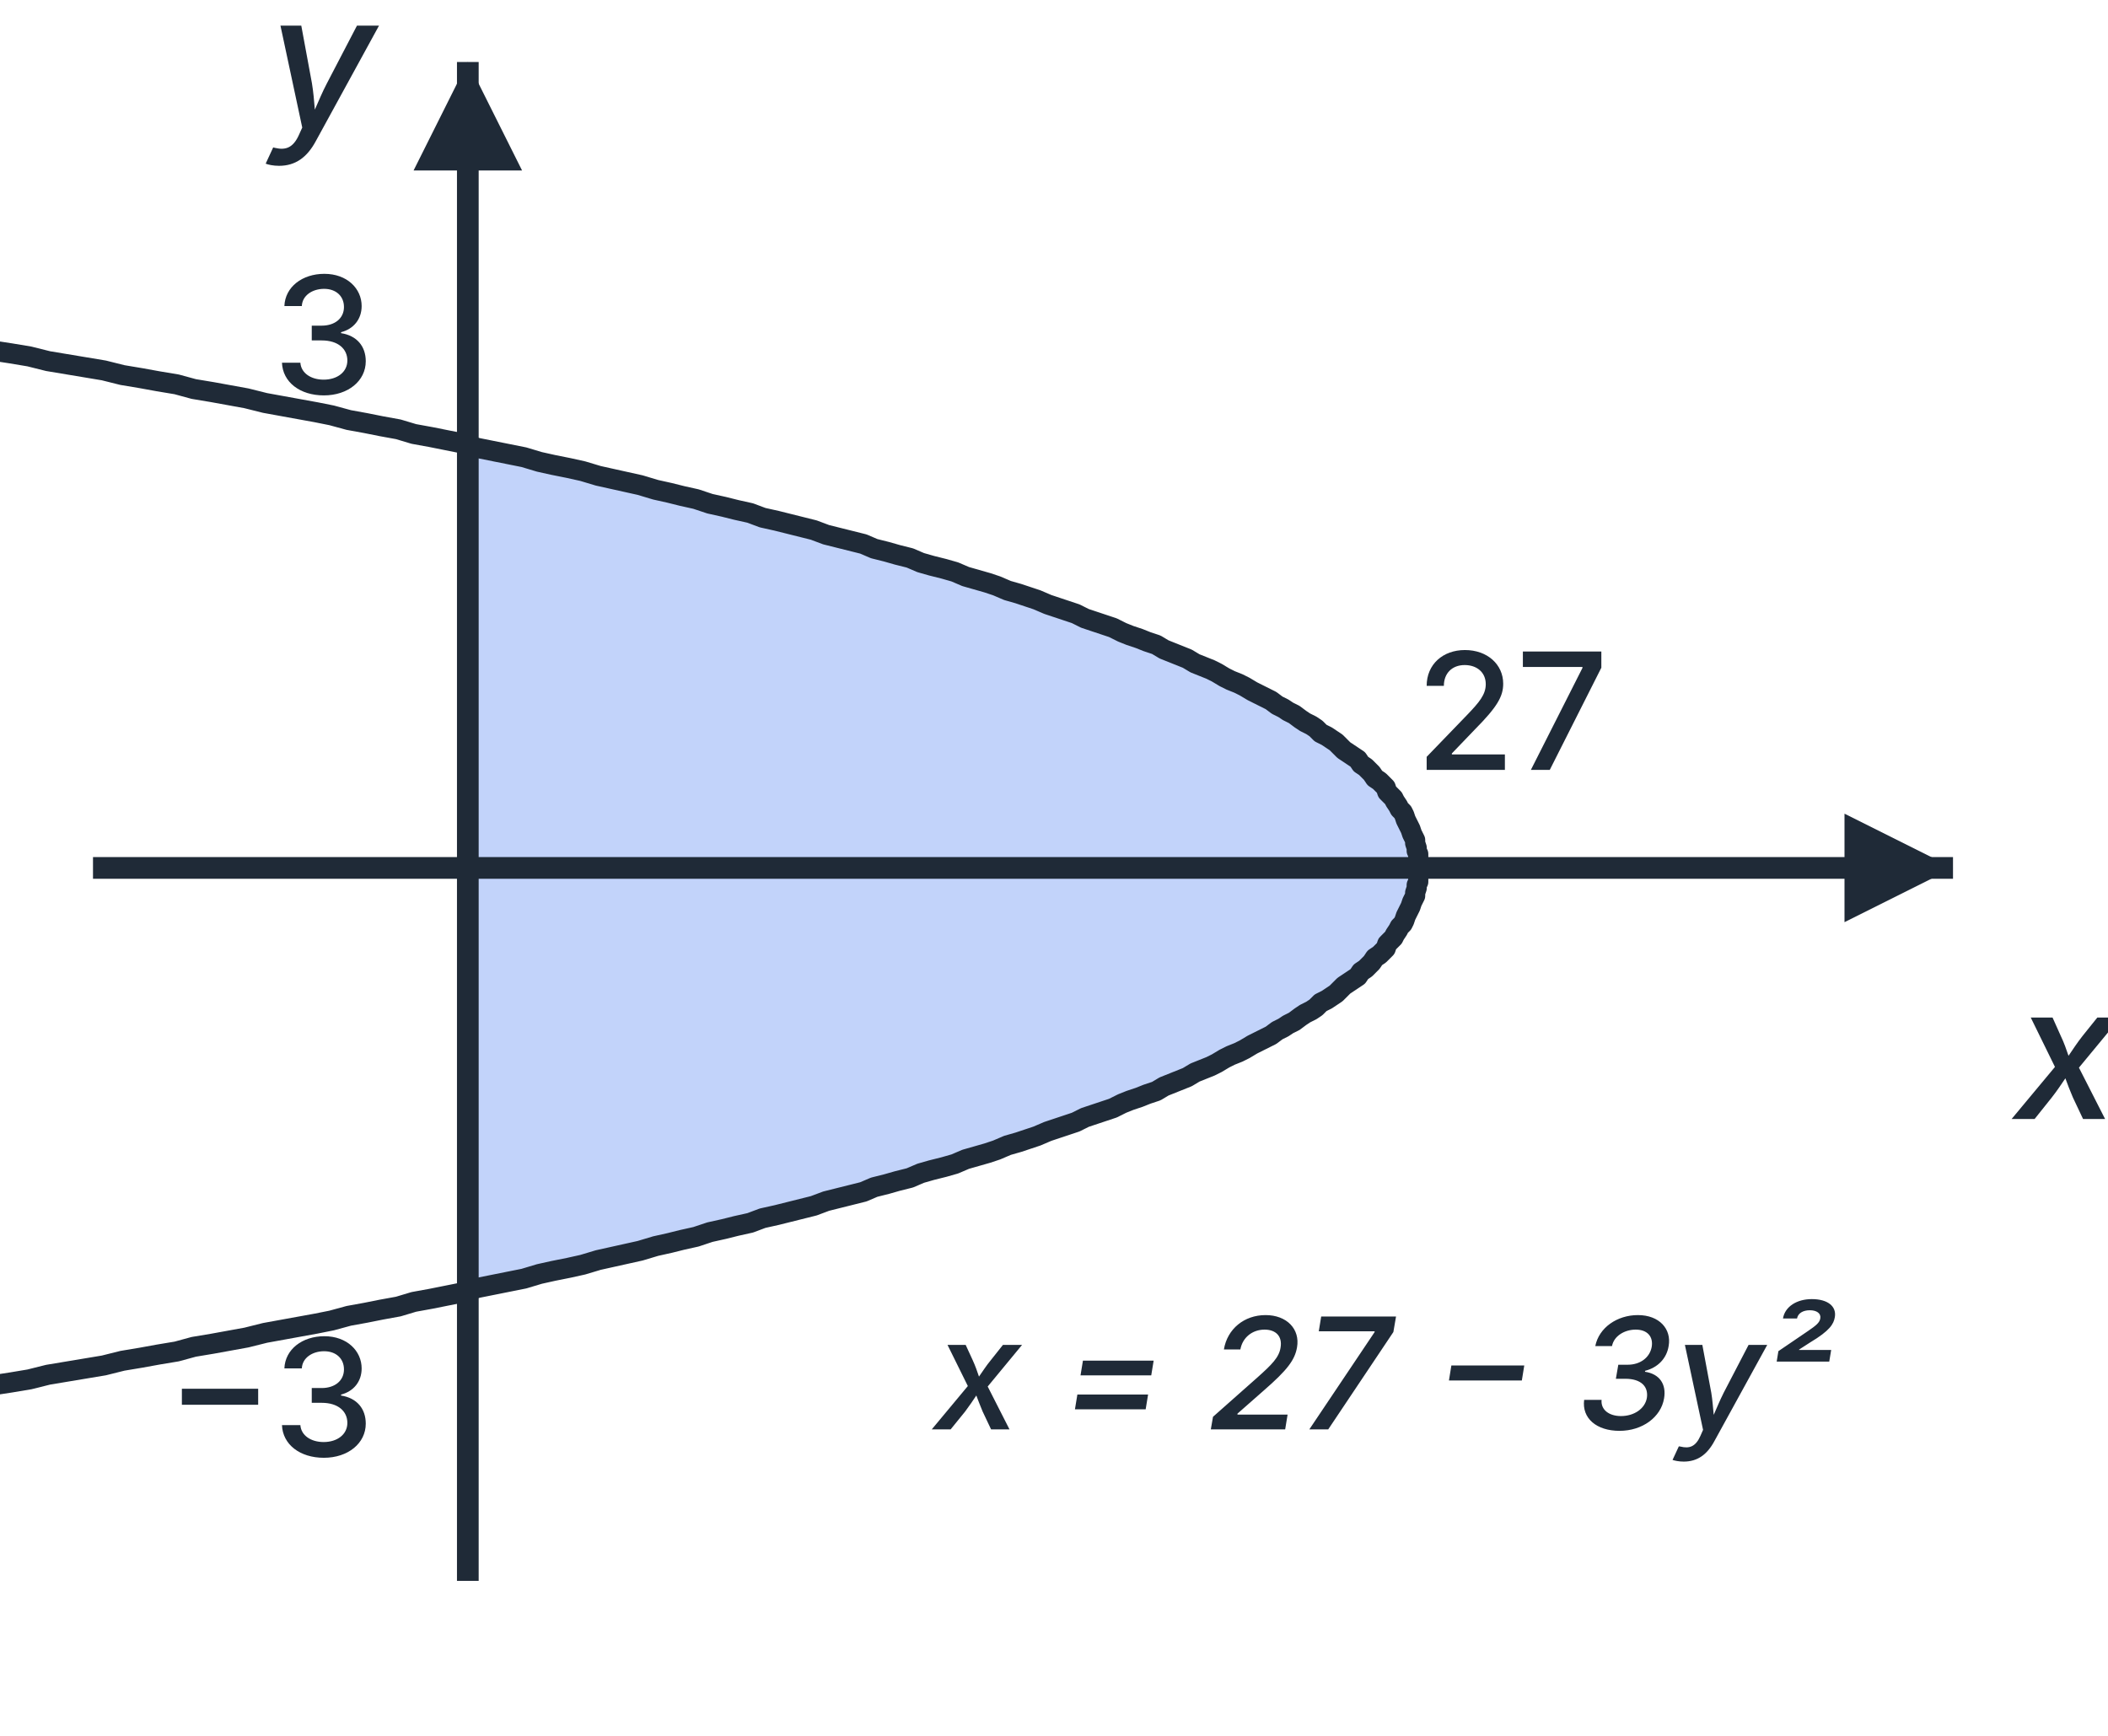
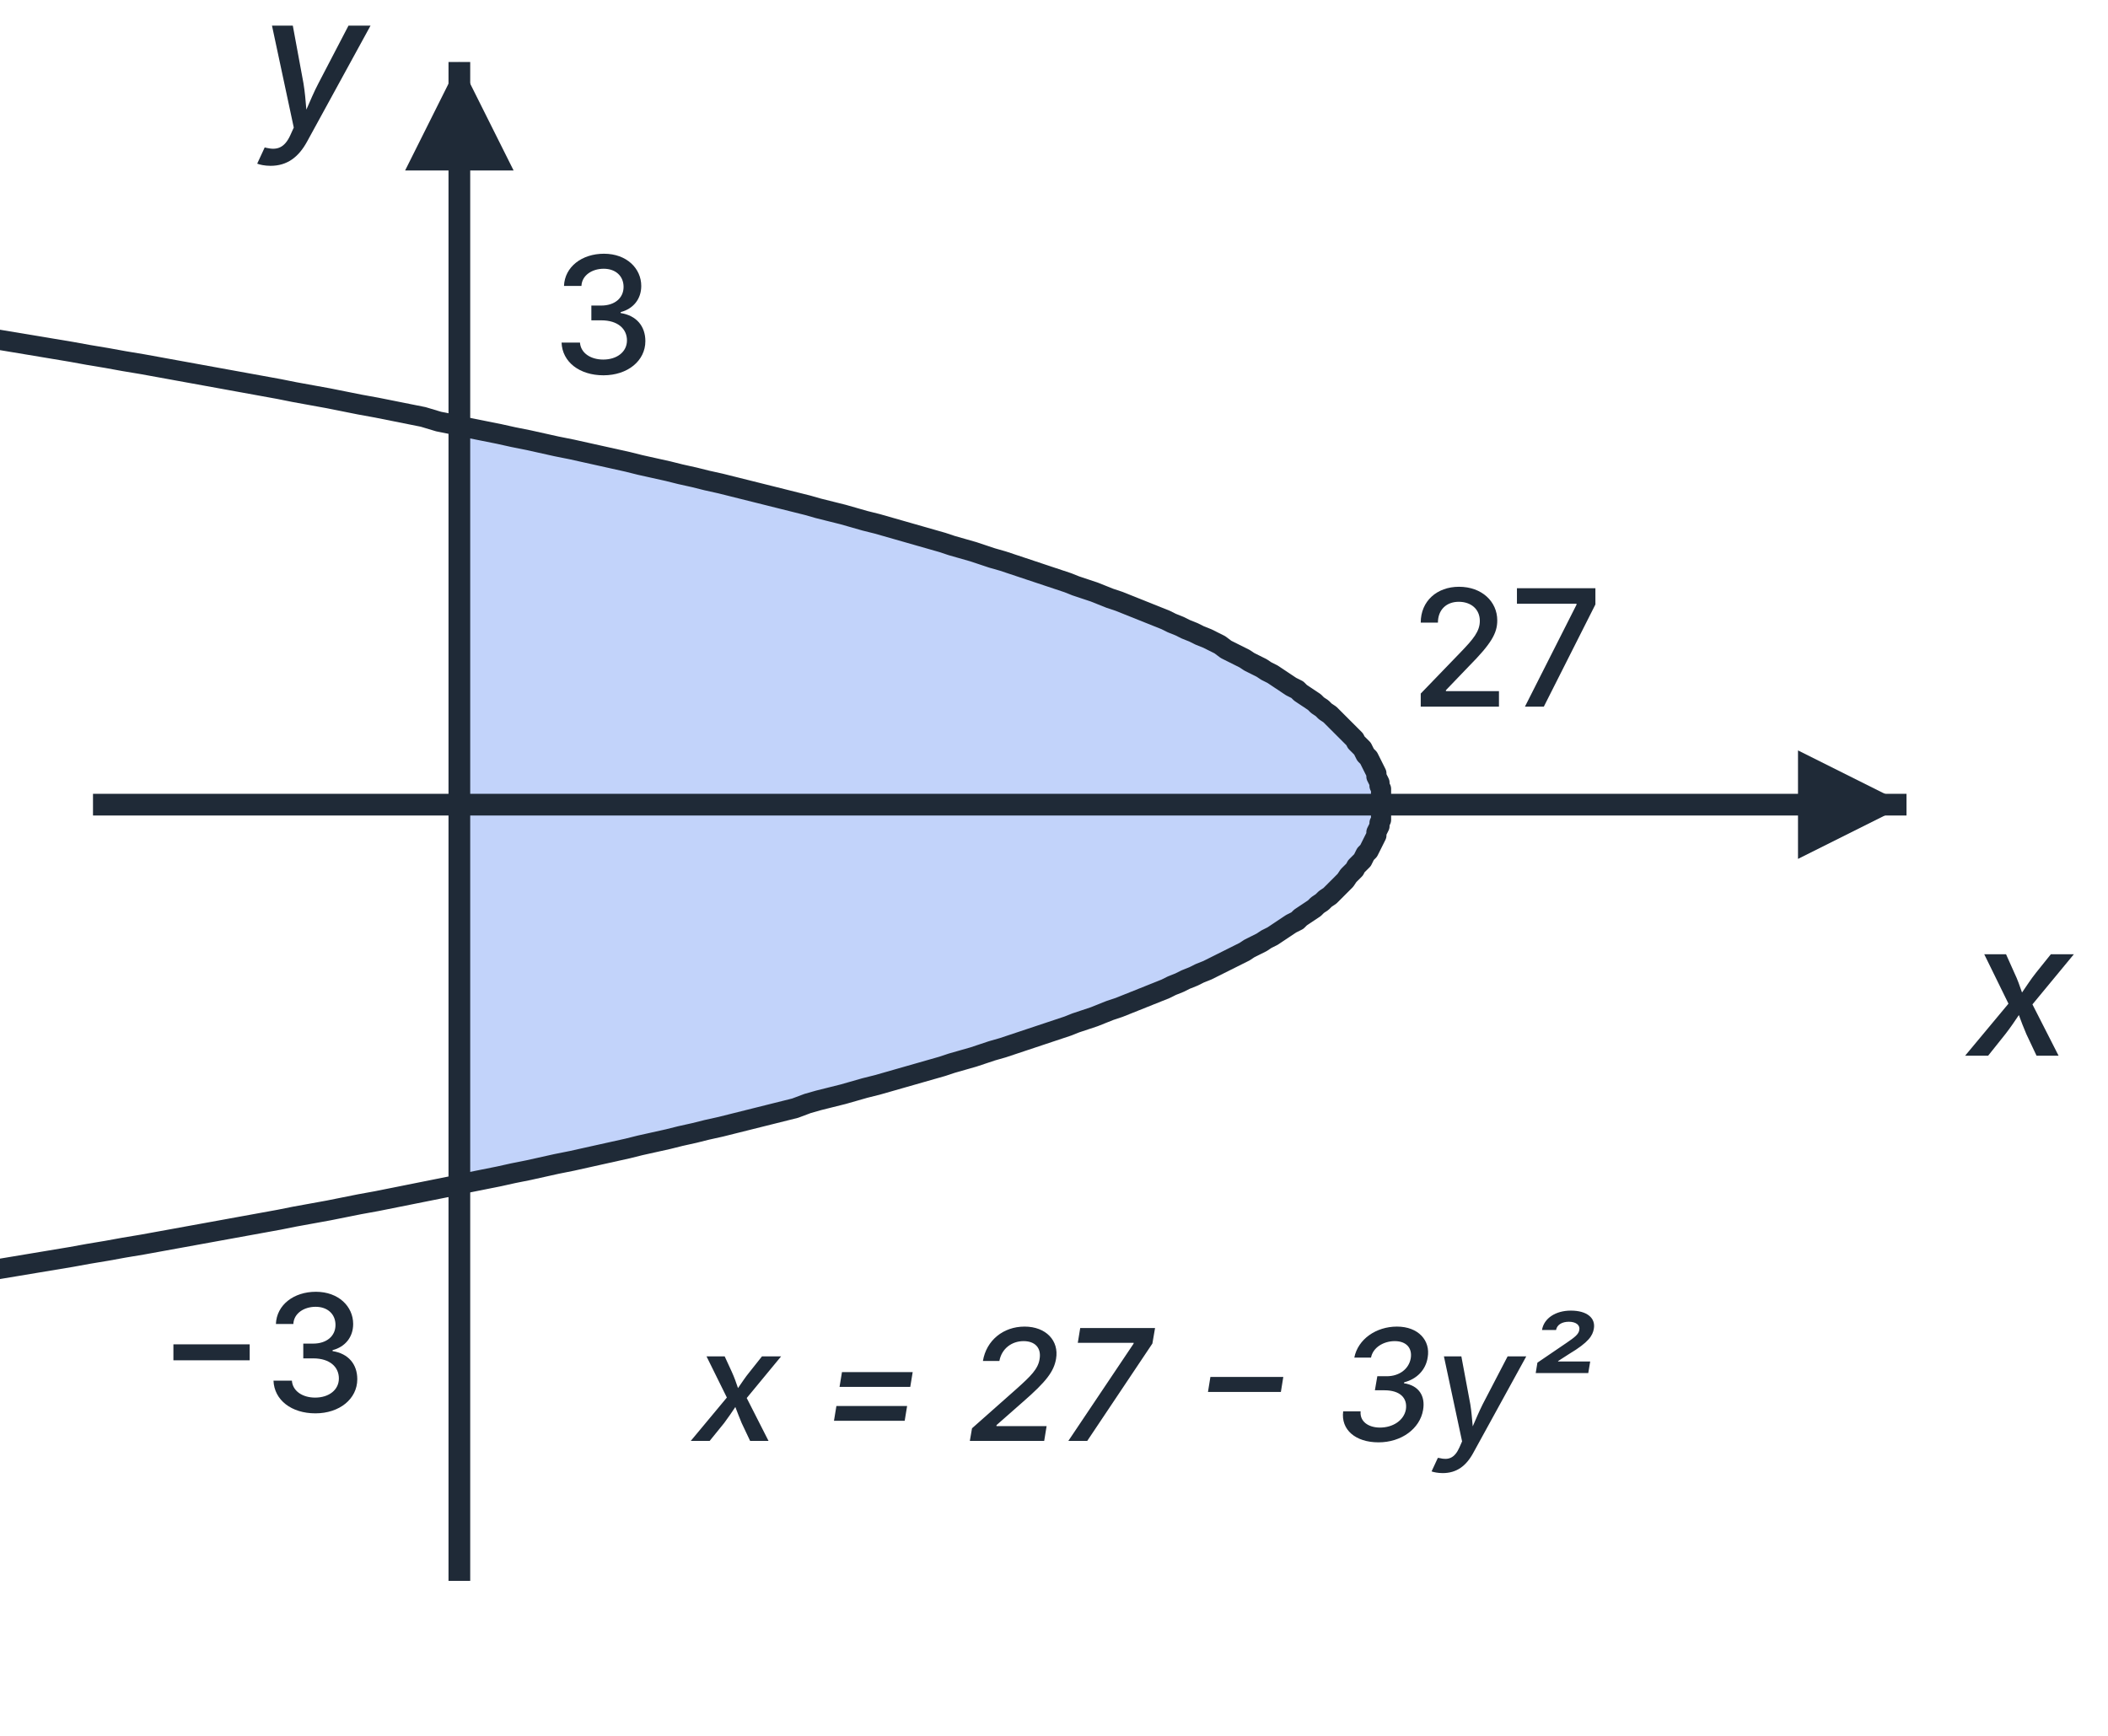
<svg xmlns="http://www.w3.org/2000/svg" viewBox="0 0 136 112" width="136" height="112" font-family="Inter, Arial, sans-serif">
-   <polygon points="30.2,83.3 31.4,83.0 32.6,82.7 33.8,82.5 35.0,82.2 36.2,81.9 37.3,81.6 38.5,81.4 39.6,81.1 40.7,80.8 41.8,80.5 42.9,80.3 44.0,80.0 45.1,79.7 46.2,79.5 47.2,79.2 48.2,78.9 49.3,78.6 50.3,78.4 51.3,78.1 52.3,77.8 53.2,77.5 54.2,77.3 55.2,77.0 56.1,76.7 57.0,76.5 57.9,76.2 58.8,75.9 59.7,75.6 60.6,75.4 61.5,75.1 62.3,74.8 63.2,74.5 64.0,74.3 64.8,74.0 65.6,73.7 66.4,73.5 67.2,73.2 68.0,72.9 68.7,72.6 69.5,72.4 70.2,72.1 70.9,71.8 71.6,71.5 72.3,71.3 73.0,71.0 73.7,70.7 74.3,70.5 75.0,70.2 75.6,69.9 76.2,69.6 76.8,69.4 77.4,69.1 78.0,68.8 78.6,68.5 79.1,68.3 79.7,68.0 80.2,67.7 80.7,67.5 81.2,67.2 81.7,66.9 82.2,66.6 82.7,66.4 83.1,66.1 83.6,65.8 84.0,65.5 84.5,65.3 84.9,65.0 85.3,64.7 85.6,64.5 86.0,64.2 86.4,63.9 86.7,63.6 87.1,63.4 87.4,63.1 87.7,62.8 88.0,62.5 88.3,62.3 88.6,62.0 88.8,61.7 89.1,61.5 89.3,61.2 89.6,60.9 89.8,60.6 90.0,60.4 90.2,60.1 90.3,59.8 90.5,59.5 90.7,59.3 90.8,59.0 90.9,58.7 91.0,58.5 91.2,58.2 91.2,57.9 91.3,57.6 91.4,57.4 91.4,57.1 91.5,56.8 91.5,56.5 91.5,56.3 91.5,56.0 91.5,55.7 91.5,55.5 91.5,55.2 91.4,54.9 91.4,54.6 91.3,54.4 91.2,54.1 91.2,53.8 91.0,53.5 90.9,53.3 90.8,53.0 90.7,52.7 90.5,52.5 90.3,52.2 90.2,51.9 90.0,51.6 89.8,51.4 89.6,51.1 89.3,50.8 89.1,50.5 88.8,50.3 88.6,50.0 88.3,49.7 88.0,49.5 87.7,49.2 87.4,48.9 87.1,48.6 86.7,48.4 86.4,48.1 86.0,47.8 85.6,47.5 85.3,47.3 84.9,47.0 84.5,46.7 84.0,46.5 83.6,46.2 83.1,45.9 82.7,45.6 82.2,45.4 81.7,45.1 81.2,44.8 80.7,44.5 80.2,44.3 79.7,44.0 79.1,43.7 78.6,43.5 78.0,43.2 77.4,42.9 76.8,42.6 76.2,42.4 75.6,42.1 75.0,41.8 74.3,41.5 73.7,41.3 73.0,41.0 72.3,40.7 71.6,40.5 70.9,40.2 70.2,39.9 69.5,39.6 68.7,39.4 68.0,39.1 67.2,38.8 66.4,38.5 65.6,38.3 64.8,38.0 64.0,37.7 63.2,37.5 62.3,37.2 61.5,36.9 60.6,36.6 59.7,36.4 58.8,36.1 57.9,35.8 57.0,35.5 56.1,35.3 55.2,35.0 54.2,34.7 53.2,34.5 52.3,34.2 51.3,33.9 50.3,33.6 49.3,33.4 48.2,33.1 47.2,32.8 46.2,32.5 45.1,32.3 44.0,32.0 42.9,31.7 41.8,31.5 40.7,31.2 39.6,30.9 38.5,30.6 37.3,30.4 36.2,30.1 35.0,29.8 33.8,29.5 32.6,29.3 31.4,29.0 30.2,28.7 30.2,28.7 30.2,29.0 30.2,29.3 30.2,29.5 30.2,29.8 30.2,30.1 30.2,30.4 30.2,30.6 30.2,30.9 30.2,31.2 30.2,31.5 30.2,31.7 30.2,32.0 30.2,32.3 30.2,32.5 30.2,32.8 30.2,33.1 30.2,33.4 30.2,33.6 30.2,33.9 30.2,34.2 30.2,34.5 30.2,34.7 30.2,35.0 30.2,35.3 30.2,35.5 30.2,35.8 30.2,36.1 30.2,36.4 30.2,36.6 30.2,36.9 30.2,37.2 30.2,37.5 30.2,37.7 30.2,38.0 30.2,38.3 30.2,38.5 30.2,38.8 30.2,39.1 30.2,39.4 30.2,39.6 30.2,39.9 30.2,40.2 30.2,40.5 30.2,40.7 30.2,41.0 30.2,41.3 30.2,41.5 30.2,41.8 30.2,42.1 30.2,42.4 30.2,42.6 30.2,42.9 30.2,43.2 30.2,43.5 30.2,43.7 30.2,44.0 30.2,44.3 30.2,44.5 30.2,44.8 30.2,45.1 30.2,45.4 30.2,45.6 30.2,45.9 30.2,46.2 30.2,46.5 30.2,46.7 30.2,47.0 30.2,47.3 30.2,47.5 30.2,47.8 30.2,48.1 30.2,48.4 30.2,48.6 30.2,48.9 30.2,49.2 30.2,49.5 30.2,49.7 30.2,50.0 30.2,50.3 30.2,50.5 30.2,50.8 30.2,51.1 30.2,51.4 30.2,51.6 30.2,51.9 30.2,52.2 30.2,52.5 30.2,52.7 30.2,53.0 30.2,53.3 30.2,53.5 30.2,53.8 30.2,54.1 30.2,54.4 30.2,54.6 30.2,54.9 30.2,55.2 30.2,55.5 30.2,55.7 30.2,56.0 30.2,56.3 30.2,56.5 30.2,56.8 30.2,57.1 30.2,57.4 30.2,57.6 30.2,57.9 30.2,58.2 30.2,58.5 30.2,58.7 30.2,59.0 30.2,59.3 30.2,59.5 30.2,59.8 30.2,60.1 30.2,60.4 30.2,60.6 30.2,60.9 30.2,61.2 30.2,61.5 30.2,61.7 30.2,62.0 30.2,62.3 30.2,62.5 30.2,62.8 30.2,63.1 30.2,63.4 30.2,63.6 30.2,63.9 30.2,64.2 30.2,64.5 30.2,64.7 30.2,65.0 30.2,65.3 30.2,65.5 30.2,65.8 30.2,66.1 30.2,66.4 30.2,66.6 30.2,66.9 30.2,67.2 30.2,67.5 30.2,67.7 30.2,68.0 30.2,68.3 30.2,68.5 30.2,68.8 30.2,69.1 30.2,69.4 30.2,69.6 30.2,69.9 30.2,70.2 30.2,70.5 30.2,70.7 30.2,71.0 30.2,71.3 30.2,71.5 30.2,71.8 30.2,72.1 30.2,72.4 30.2,72.6 30.2,72.9 30.2,73.2 30.2,73.5 30.2,73.7 30.2,74.0 30.2,74.3 30.2,74.5 30.2,74.8 30.2,75.1 30.2,75.4 30.2,75.6 30.2,75.9 30.2,76.2 30.2,76.5 30.2,76.7 30.2,77.0 30.2,77.3 30.2,77.5 30.2,77.8 30.2,78.1 30.2,78.4 30.2,78.6 30.2,78.9 30.2,79.2 30.2,79.5 30.2,79.7 30.2,80.0 30.2,80.3 30.2,80.5 30.2,80.8 30.2,81.1 30.2,81.4 30.2,81.6 30.2,81.9 30.2,82.2 30.2,82.5 30.2,82.7 30.2,83.0 30.2,83.3" fill="#2563eb" fill-opacity="0.28" stroke="none" />
-   <line x1="6.0" y1="56.0" x2="126.0" y2="56.0" stroke="#1f2a37" stroke-width="1.4" />
-   <path d="M126.0,56.0 l-7,-3.5 v7 z" fill="#1f2a37" />
-   <line x1="30.182" y1="102.0" x2="30.182" y2="4.0" stroke="#1f2a37" stroke-width="1.4" />
-   <path d="M30.182,4.0 l-3.5,7 h7 z" fill="#1f2a37" />
-   <text x="130.0" y="72.2" text-anchor="start" font-size="12" fill="#1f2a37" font-weight="500" font-style="italic">x</text>
-   <text x="24.182" y="8.2" text-anchor="end" font-size="12" fill="#1f2a37" font-weight="500" font-style="italic">y</text>
-   <polyline points="-1.8,89.6 -0.6,89.4 0.7,89.2 1.9,89.0 3.1,88.7 4.3,88.5 5.5,88.3 6.7,88.1 7.9,87.8 9.1,87.6 10.2,87.4 11.4,87.2 12.5,86.9 13.7,86.7 14.8,86.5 15.9,86.3 17.1,86.0 18.2,85.8 19.3,85.6 20.4,85.4 21.4,85.2 22.5,84.9 23.6,84.7 24.6,84.5 25.7,84.3 26.7,84.0 27.8,83.8 28.8,83.6 29.8,83.4 30.8,83.1 31.8,82.9 32.8,82.7 33.8,82.5 34.8,82.2 35.7,82.0 36.7,81.8 37.6,81.6 38.6,81.3 39.5,81.1 40.4,80.9 41.3,80.7 42.3,80.4 43.2,80.2 44.0,80.0 44.9,79.8 45.8,79.5 46.7,79.3 47.5,79.1 48.4,78.9 49.2,78.6 50.1,78.4 50.9,78.2 51.7,78.0 52.5,77.8 53.3,77.5 54.1,77.3 54.9,77.1 55.7,76.9 56.4,76.6 57.2,76.4 57.9,76.2 58.7,76.0 59.4,75.7 60.1,75.5 60.9,75.3 61.6,75.1 62.3,74.8 63.0,74.6 63.7,74.4 64.3,74.2 65.0,73.9 65.7,73.7 66.3,73.5 66.9,73.3 67.6,73.0 68.2,72.8 68.8,72.6 69.4,72.4 70.0,72.1 70.6,71.9 71.2,71.7 71.8,71.5 72.4,71.2 72.9,71.0 73.5,70.8 74.0,70.6 74.6,70.4 75.1,70.1 75.6,69.9 76.1,69.7 76.6,69.5 77.1,69.2 77.6,69.0 78.1,68.8 78.5,68.6 79.0,68.3 79.4,68.1 79.9,67.9 80.3,67.7 80.8,67.4 81.2,67.2 81.6,67.0 82.0,66.8 82.4,66.5 82.8,66.3 83.1,66.1 83.5,65.9 83.9,65.6 84.2,65.4 84.6,65.2 84.9,65.0 85.2,64.7 85.6,64.5 85.9,64.3 86.2,64.1 86.5,63.8 86.7,63.6 87.0,63.4 87.3,63.2 87.6,63.0 87.8,62.7 88.1,62.5 88.3,62.3 88.5,62.1 88.7,61.8 89.0,61.6 89.2,61.4 89.4,61.2 89.5,60.9 89.7,60.7 89.9,60.5 90.0,60.3 90.2,60.0 90.3,59.8 90.5,59.6 90.6,59.4 90.7,59.1 90.8,58.9 90.9,58.7 91.0,58.5 91.1,58.2 91.2,58.0 91.3,57.8 91.3,57.6 91.4,57.3 91.4,57.1 91.5,56.9 91.5,56.7 91.5,56.4 91.5,56.2 91.5,56.0 91.5,55.8 91.5,55.6 91.5,55.3 91.5,55.1 91.4,54.9 91.4,54.7 91.3,54.4 91.3,54.2 91.2,54.0 91.1,53.8 91.0,53.5 90.9,53.3 90.8,53.1 90.7,52.9 90.6,52.6 90.5,52.4 90.3,52.2 90.2,52.0 90.0,51.7 89.9,51.5 89.7,51.3 89.5,51.1 89.4,50.8 89.2,50.6 89.0,50.4 88.7,50.2 88.5,49.9 88.3,49.7 88.1,49.5 87.8,49.3 87.6,49.0 87.3,48.8 87.0,48.6 86.7,48.4 86.5,48.2 86.2,47.9 85.9,47.7 85.6,47.5 85.2,47.3 84.9,47.0 84.6,46.8 84.2,46.6 83.9,46.4 83.5,46.1 83.1,45.9 82.8,45.7 82.4,45.5 82.0,45.2 81.6,45.0 81.2,44.8 80.8,44.6 80.3,44.3 79.9,44.1 79.4,43.9 79.0,43.7 78.5,43.4 78.1,43.2 77.6,43.0 77.1,42.8 76.6,42.5 76.1,42.3 75.6,42.1 75.1,41.9 74.6,41.6 74.0,41.4 73.5,41.2 72.9,41.0 72.4,40.8 71.8,40.5 71.2,40.3 70.6,40.1 70.0,39.9 69.4,39.6 68.8,39.4 68.2,39.2 67.6,39.0 66.9,38.7 66.3,38.5 65.7,38.3 65.0,38.1 64.3,37.8 63.7,37.6 63.0,37.4 62.3,37.2 61.6,36.9 60.9,36.7 60.1,36.5 59.4,36.3 58.7,36.0 57.9,35.8 57.2,35.6 56.4,35.4 55.7,35.1 54.9,34.9 54.1,34.7 53.3,34.5 52.5,34.2 51.7,34.0 50.9,33.8 50.1,33.6 49.2,33.4 48.4,33.1 47.5,32.9 46.7,32.7 45.8,32.5 44.9,32.2 44.0,32.0 43.2,31.8 42.3,31.6 41.3,31.3 40.4,31.1 39.5,30.9 38.6,30.7 37.6,30.4 36.7,30.2 35.7,30.0 34.8,29.8 33.8,29.5 32.8,29.3 31.8,29.1 30.8,28.9 29.8,28.6 28.8,28.4 27.8,28.2 26.7,28.0 25.7,27.7 24.6,27.5 23.6,27.3 22.5,27.1 21.4,26.8 20.4,26.6 19.3,26.4 18.2,26.2 17.1,26.0 15.9,25.7 14.8,25.5 13.7,25.3 12.5,25.1 11.4,24.8 10.2,24.6 9.1,24.4 7.9,24.2 6.7,23.9 5.5,23.7 4.3,23.5 3.1,23.3 1.9,23.0 0.7,22.8 -0.6,22.6 -1.8,22.4" fill="none" stroke="#1f2a37" stroke-width="1.3" stroke-linejoin="round" />
-   <text x="24.182" y="25.402" text-anchor="end" font-size="10.5" fill="#1f2a37" font-weight="500">3</text>
-   <text x="24.182" y="93.948" text-anchor="end" font-size="10.5" fill="#1f2a37" font-weight="500">−3</text>
-   <text x="97.545" y="49.675" text-anchor="middle" font-size="10.5" fill="#1f2a37" font-weight="500">27</text>
-   <text x="89.273" y="92.227" text-anchor="middle" font-size="10" fill="#1f2a37" font-weight="500" font-style="italic">x = 27 − 3y²</text>
+   <polygon points="29.6,76.4 30.8,76.2 32.0,75.9 33.2,75.7 34.3,75.4 35.4,75.2 36.6,74.9 37.7,74.7 38.8,74.4 39.9,74.2 40.9,74.0 42.0,73.7 43.1,73.5 44.1,73.2 45.1,73.0 46.2,72.7 47.2,72.5 48.2,72.2 49.1,72.0 50.1,71.8 51.1,71.5 52.0,71.3 52.9,71.0 53.9,70.8 54.8,70.5 55.7,70.3 56.6,70.0 57.4,69.8 58.3,69.6 59.2,69.3 60.0,69.1 60.8,68.8 61.6,68.6 62.4,68.3 63.2,68.1 64.0,67.8 64.8,67.6 65.5,67.3 66.3,67.1 67.0,66.9 67.7,66.6 68.4,66.4 69.1,66.1 69.8,65.9 70.5,65.6 71.2,65.4 71.8,65.1 72.4,64.9 73.1,64.7 73.7,64.4 74.3,64.2 74.9,63.9 75.4,63.7 76.0,63.4 76.6,63.2 77.1,62.9 77.6,62.7 78.2,62.4 78.7,62.2 79.2,62.0 79.6,61.7 80.1,61.5 80.6,61.2 81.0,61.0 81.4,60.7 81.9,60.5 82.3,60.2 82.7,60.0 83.1,59.8 83.4,59.5 83.8,59.3 84.2,59.0 84.5,58.8 84.8,58.5 85.1,58.3 85.4,58.0 85.7,57.8 86.0,57.6 86.3,57.3 86.5,57.1 86.8,56.8 87.0,56.6 87.2,56.3 87.4,56.1 87.6,55.8 87.8,55.6 88.0,55.3 88.2,55.1 88.3,54.9 88.4,54.6 88.6,54.4 88.7,54.1 88.8,53.9 88.9,53.6 88.9,53.4 89.0,53.1 89.1,52.9 89.1,52.7 89.1,52.4 89.2,52.2 89.2,51.9 89.2,51.7 89.1,51.4 89.1,51.2 89.1,50.9 89.0,50.7 88.9,50.4 88.9,50.2 88.8,50.0 88.7,49.7 88.6,49.5 88.4,49.2 88.3,49.0 88.2,48.7 88.0,48.5 87.8,48.2 87.6,48.0 87.4,47.8 87.2,47.5 87.0,47.3 86.8,47.0 86.5,46.8 86.3,46.5 86.0,46.3 85.7,46.0 85.4,45.8 85.1,45.6 84.8,45.3 84.5,45.1 84.2,44.8 83.8,44.6 83.4,44.3 83.1,44.1 82.7,43.8 82.3,43.6 81.9,43.3 81.4,43.1 81.0,42.9 80.6,42.6 80.1,42.4 79.6,42.1 79.2,41.9 78.7,41.6 78.2,41.4 77.6,41.1 77.1,40.9 76.6,40.7 76.0,40.4 75.4,40.2 74.9,39.9 74.3,39.7 73.7,39.4 73.1,39.2 72.4,38.9 71.8,38.7 71.2,38.4 70.5,38.2 69.8,38.0 69.1,37.7 68.4,37.5 67.7,37.2 67.0,37.0 66.3,36.7 65.5,36.5 64.8,36.2 64.0,36.0 63.2,35.8 62.4,35.5 61.6,35.3 60.8,35.0 60.0,34.8 59.2,34.5 58.3,34.3 57.4,34.0 56.6,33.8 55.7,33.6 54.8,33.3 53.9,33.1 52.9,32.8 52.0,32.6 51.1,32.3 50.1,32.1 49.1,31.8 48.2,31.6 47.2,31.3 46.2,31.1 45.1,30.9 44.1,30.6 43.1,30.4 42.0,30.1 40.9,29.9 39.9,29.6 38.8,29.4 37.7,29.1 36.6,28.9 35.4,28.7 34.3,28.4 33.2,28.2 32.0,27.9 30.8,27.7 29.6,27.4 29.6,27.4 29.6,27.7 29.6,27.9 29.6,28.2 29.6,28.4 29.6,28.7 29.6,28.9 29.6,29.1 29.6,29.4 29.6,29.6 29.6,29.9 29.6,30.1 29.6,30.4 29.6,30.6 29.6,30.9 29.6,31.1 29.6,31.3 29.6,31.6 29.6,31.8 29.6,32.1 29.6,32.3 29.6,32.6 29.6,32.8 29.6,33.1 29.6,33.3 29.6,33.6 29.6,33.8 29.6,34.0 29.6,34.3 29.6,34.5 29.6,34.8 29.6,35.0 29.6,35.3 29.6,35.5 29.6,35.8 29.6,36.0 29.6,36.2 29.6,36.5 29.6,36.7 29.6,37.0 29.6,37.2 29.6,37.5 29.6,37.7 29.6,38.0 29.6,38.2 29.6,38.4 29.6,38.7 29.6,38.9 29.6,39.2 29.6,39.4 29.6,39.7 29.6,39.9 29.6,40.2 29.6,40.4 29.6,40.7 29.6,40.9 29.6,41.1 29.6,41.4 29.6,41.6 29.6,41.9 29.6,42.1 29.6,42.4 29.6,42.6 29.6,42.9 29.6,43.1 29.6,43.3 29.6,43.6 29.6,43.8 29.6,44.1 29.6,44.3 29.6,44.6 29.6,44.8 29.6,45.1 29.6,45.3 29.6,45.6 29.6,45.8 29.6,46.0 29.6,46.3 29.6,46.5 29.6,46.8 29.6,47.0 29.6,47.3 29.6,47.5 29.6,47.8 29.6,48.0 29.6,48.2 29.6,48.5 29.6,48.7 29.6,49.0 29.6,49.2 29.6,49.5 29.6,49.7 29.6,50.0 29.6,50.2 29.6,50.4 29.6,50.7 29.6,50.9 29.6,51.2 29.6,51.4 29.6,51.7 29.6,51.9 29.6,52.2 29.6,52.4 29.6,52.7 29.6,52.9 29.6,53.1 29.6,53.4 29.6,53.6 29.6,53.9 29.6,54.1 29.6,54.4 29.6,54.6 29.6,54.9 29.6,55.1 29.6,55.3 29.6,55.6 29.6,55.8 29.6,56.1 29.6,56.3 29.6,56.6 29.6,56.8 29.6,57.1 29.6,57.3 29.6,57.6 29.6,57.8 29.6,58.0 29.6,58.3 29.6,58.5 29.6,58.8 29.6,59.0 29.6,59.3 29.6,59.5 29.6,59.8 29.6,60.0 29.6,60.2 29.6,60.5 29.6,60.7 29.6,61.0 29.6,61.2 29.6,61.5 29.6,61.7 29.6,62.0 29.6,62.2 29.6,62.4 29.6,62.7 29.6,62.9 29.6,63.2 29.6,63.4 29.6,63.7 29.6,63.9 29.6,64.2 29.6,64.4 29.6,64.7 29.6,64.9 29.6,65.1 29.6,65.4 29.6,65.6 29.6,65.9 29.6,66.1 29.6,66.4 29.6,66.6 29.6,66.9 29.6,67.1 29.6,67.3 29.6,67.6 29.6,67.8 29.6,68.1 29.6,68.3 29.6,68.6 29.6,68.8 29.6,69.1 29.6,69.3 29.6,69.6 29.6,69.8 29.6,70.0 29.6,70.3 29.6,70.5 29.6,70.8 29.6,71.0 29.6,71.3 29.6,71.5 29.6,71.8 29.6,72.0 29.6,72.2 29.6,72.5 29.6,72.7 29.6,73.0 29.6,73.2 29.6,73.5 29.6,73.7 29.6,74.0 29.6,74.2 29.6,74.4 29.6,74.7 29.6,74.9 29.6,75.2 29.6,75.4 29.6,75.7 29.6,75.9 29.6,76.2 29.6,76.4" fill="#2563eb" fill-opacity="0.28" stroke="none" />
+   <line x1="6.0" y1="51.918" x2="123.0" y2="51.918" stroke="#1f2a37" stroke-width="1.4" />
+   <path d="M123.0,51.918 l-7,-3.5 v7 z" fill="#1f2a37" />
+   <line x1="29.636" y1="102.0" x2="29.636" y2="4.0" stroke="#1f2a37" stroke-width="1.4" />
+   <path d="M29.636,4.0 l-3.5,7 h7 z" fill="#1f2a37" />
+   <text x="127.0" y="68.118" text-anchor="start" font-size="12" fill="#1f2a37" font-weight="500" font-style="italic">x</text>
+   <text x="23.636" y="8.2" text-anchor="end" font-size="12" fill="#1f2a37" font-weight="500" font-style="italic">y</text>
+   <polyline points="-1.4,82.1 -0.2,81.9 1.0,81.7 2.2,81.5 3.4,81.3 4.6,81.1 5.7,80.9 6.9,80.7 8.0,80.5 9.2,80.3 10.3,80.1 11.4,79.9 12.5,79.7 13.6,79.5 14.7,79.3 15.8,79.1 16.9,78.9 18.0,78.7 19.0,78.5 20.1,78.3 21.2,78.1 22.2,77.9 23.2,77.7 24.3,77.5 25.3,77.3 26.3,77.1 27.3,76.9 28.3,76.7 29.3,76.5 30.2,76.3 31.2,76.1 32.2,75.9 33.1,75.7 34.1,75.5 35.0,75.3 35.9,75.1 36.9,74.9 37.8,74.7 38.7,74.5 39.6,74.3 40.5,74.1 41.3,73.9 42.2,73.7 43.1,73.5 43.9,73.3 44.8,73.1 45.6,72.9 46.5,72.7 47.3,72.5 48.1,72.3 48.9,72.1 49.7,71.9 50.5,71.7 51.3,71.5 52.1,71.2 52.8,71.0 53.6,70.8 54.4,70.6 55.1,70.4 55.8,70.2 56.6,70.0 57.3,69.8 58.0,69.6 58.7,69.4 59.4,69.2 60.1,69.0 60.8,68.8 61.4,68.6 62.1,68.4 62.8,68.2 63.4,68.0 64.0,67.8 64.7,67.6 65.3,67.4 65.9,67.2 66.5,67.0 67.1,66.8 67.7,66.6 68.3,66.4 68.9,66.2 69.4,66.0 70.0,65.8 70.6,65.6 71.1,65.4 71.6,65.2 72.2,65.0 72.7,64.8 73.2,64.6 73.7,64.4 74.2,64.2 74.7,64.0 75.2,63.8 75.6,63.6 76.1,63.4 76.5,63.2 77.0,63.0 77.4,62.8 77.9,62.6 78.3,62.4 78.7,62.2 79.1,62.0 79.5,61.8 79.9,61.6 80.3,61.4 80.6,61.2 81.0,61.0 81.4,60.8 81.7,60.6 82.1,60.4 82.4,60.2 82.7,60.0 83.0,59.8 83.3,59.6 83.7,59.4 83.9,59.2 84.2,59.0 84.5,58.8 84.8,58.6 85.0,58.4 85.3,58.2 85.5,58.0 85.8,57.8 86.0,57.6 86.2,57.4 86.4,57.2 86.6,57.0 86.8,56.8 87.0,56.5 87.2,56.3 87.4,56.1 87.5,55.9 87.7,55.7 87.9,55.5 88.0,55.3 88.1,55.1 88.3,54.9 88.4,54.7 88.5,54.5 88.6,54.3 88.7,54.1 88.8,53.9 88.8,53.7 88.9,53.5 89.0,53.3 89.0,53.1 89.1,52.9 89.1,52.7 89.1,52.5 89.1,52.3 89.2,52.1 89.2,51.9 89.2,51.7 89.1,51.5 89.1,51.3 89.1,51.1 89.1,50.9 89.0,50.7 89.0,50.5 88.9,50.3 88.8,50.1 88.8,49.9 88.7,49.7 88.6,49.5 88.5,49.3 88.4,49.1 88.3,48.9 88.1,48.7 88.0,48.5 87.9,48.3 87.7,48.1 87.5,47.9 87.4,47.7 87.2,47.5 87.0,47.3 86.8,47.1 86.6,46.9 86.4,46.7 86.2,46.5 86.0,46.3 85.8,46.1 85.5,45.9 85.3,45.7 85.0,45.5 84.8,45.3 84.5,45.1 84.2,44.9 83.9,44.7 83.7,44.5 83.3,44.3 83.0,44.1 82.7,43.9 82.4,43.7 82.1,43.5 81.7,43.3 81.4,43.1 81.0,42.9 80.6,42.7 80.3,42.5 79.9,42.3 79.5,42.1 79.1,41.9 78.7,41.6 78.3,41.4 77.9,41.2 77.4,41.0 77.0,40.8 76.5,40.6 76.1,40.4 75.6,40.2 75.2,40.0 74.7,39.8 74.2,39.6 73.7,39.4 73.2,39.2 72.7,39.0 72.2,38.8 71.6,38.6 71.1,38.4 70.6,38.2 70.0,38.0 69.4,37.8 68.9,37.6 68.3,37.4 67.7,37.2 67.1,37.0 66.5,36.8 65.9,36.6 65.3,36.4 64.7,36.2 64.0,36.0 63.4,35.8 62.8,35.6 62.1,35.4 61.4,35.2 60.8,35.0 60.1,34.8 59.4,34.6 58.7,34.4 58.0,34.2 57.3,34.0 56.6,33.8 55.8,33.6 55.1,33.4 54.4,33.2 53.6,33.0 52.8,32.8 52.1,32.6 51.3,32.4 50.5,32.2 49.7,32.0 48.9,31.8 48.1,31.6 47.3,31.4 46.5,31.2 45.6,31.0 44.8,30.8 43.9,30.6 43.1,30.4 42.2,30.2 41.3,30.0 40.5,29.8 39.6,29.6 38.7,29.4 37.8,29.2 36.9,29.0 35.9,28.8 35.0,28.6 34.1,28.4 33.1,28.2 32.2,28.0 31.2,27.8 30.2,27.6 29.3,27.4 28.3,27.2 27.3,26.9 26.3,26.7 25.3,26.5 24.3,26.3 23.2,26.1 22.2,25.9 21.2,25.7 20.1,25.5 19.0,25.3 18.0,25.1 16.9,24.9 15.8,24.7 14.7,24.5 13.6,24.3 12.5,24.1 11.4,23.9 10.3,23.7 9.2,23.5 8.0,23.3 6.9,23.1 5.7,22.9 4.6,22.7 3.4,22.5 2.2,22.3 1.0,22.1 -0.2,21.9 -1.4,21.7" fill="none" stroke="#1f2a37" stroke-width="1.3" stroke-linejoin="round" />
+   <text x="35.636" y="24.104" text-anchor="start" font-size="10.5" fill="#1f2a37" font-weight="500">3</text>
+   <text x="23.636" y="91.083" text-anchor="end" font-size="10.5" fill="#1f2a37" font-weight="500">−3</text>
+   <text x="97.159" y="45.593" text-anchor="middle" font-size="10.5" fill="#1f2a37" font-weight="500">27</text>
+   <text x="73.727" y="92.969" text-anchor="middle" font-size="10" fill="#1f2a37" font-weight="500" font-style="italic">x = 27 − 3y²</text>
</svg>
